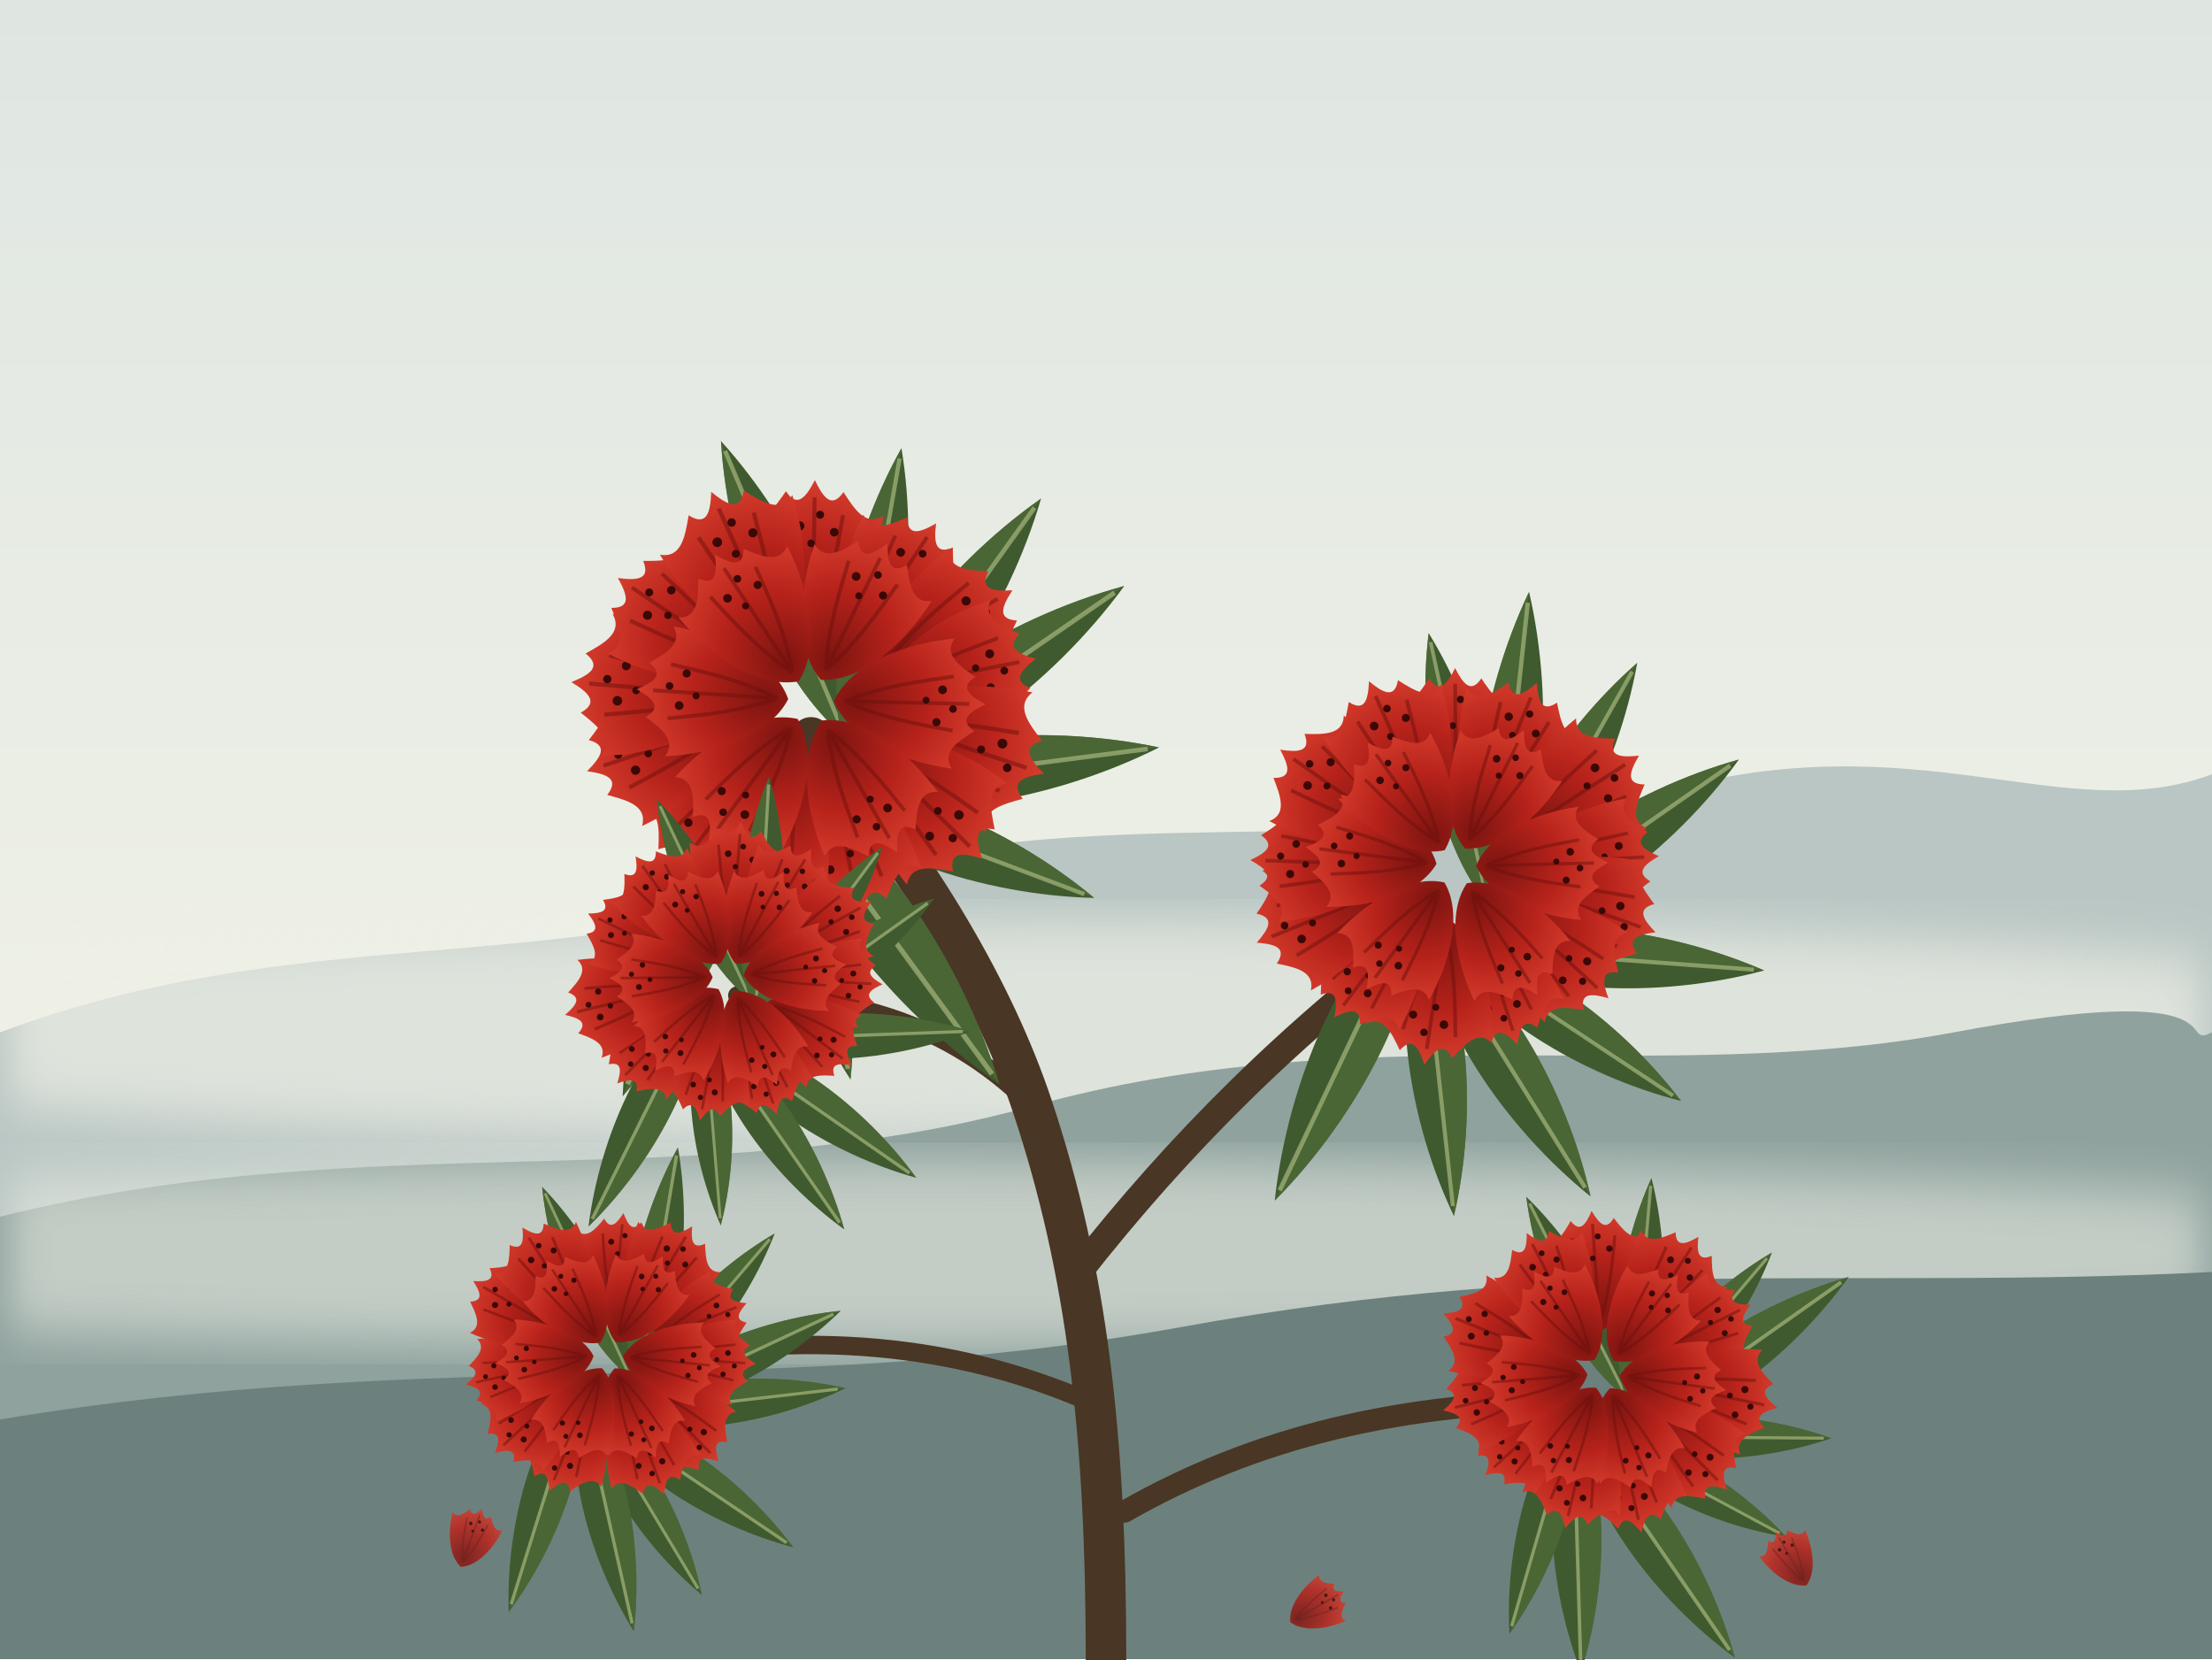
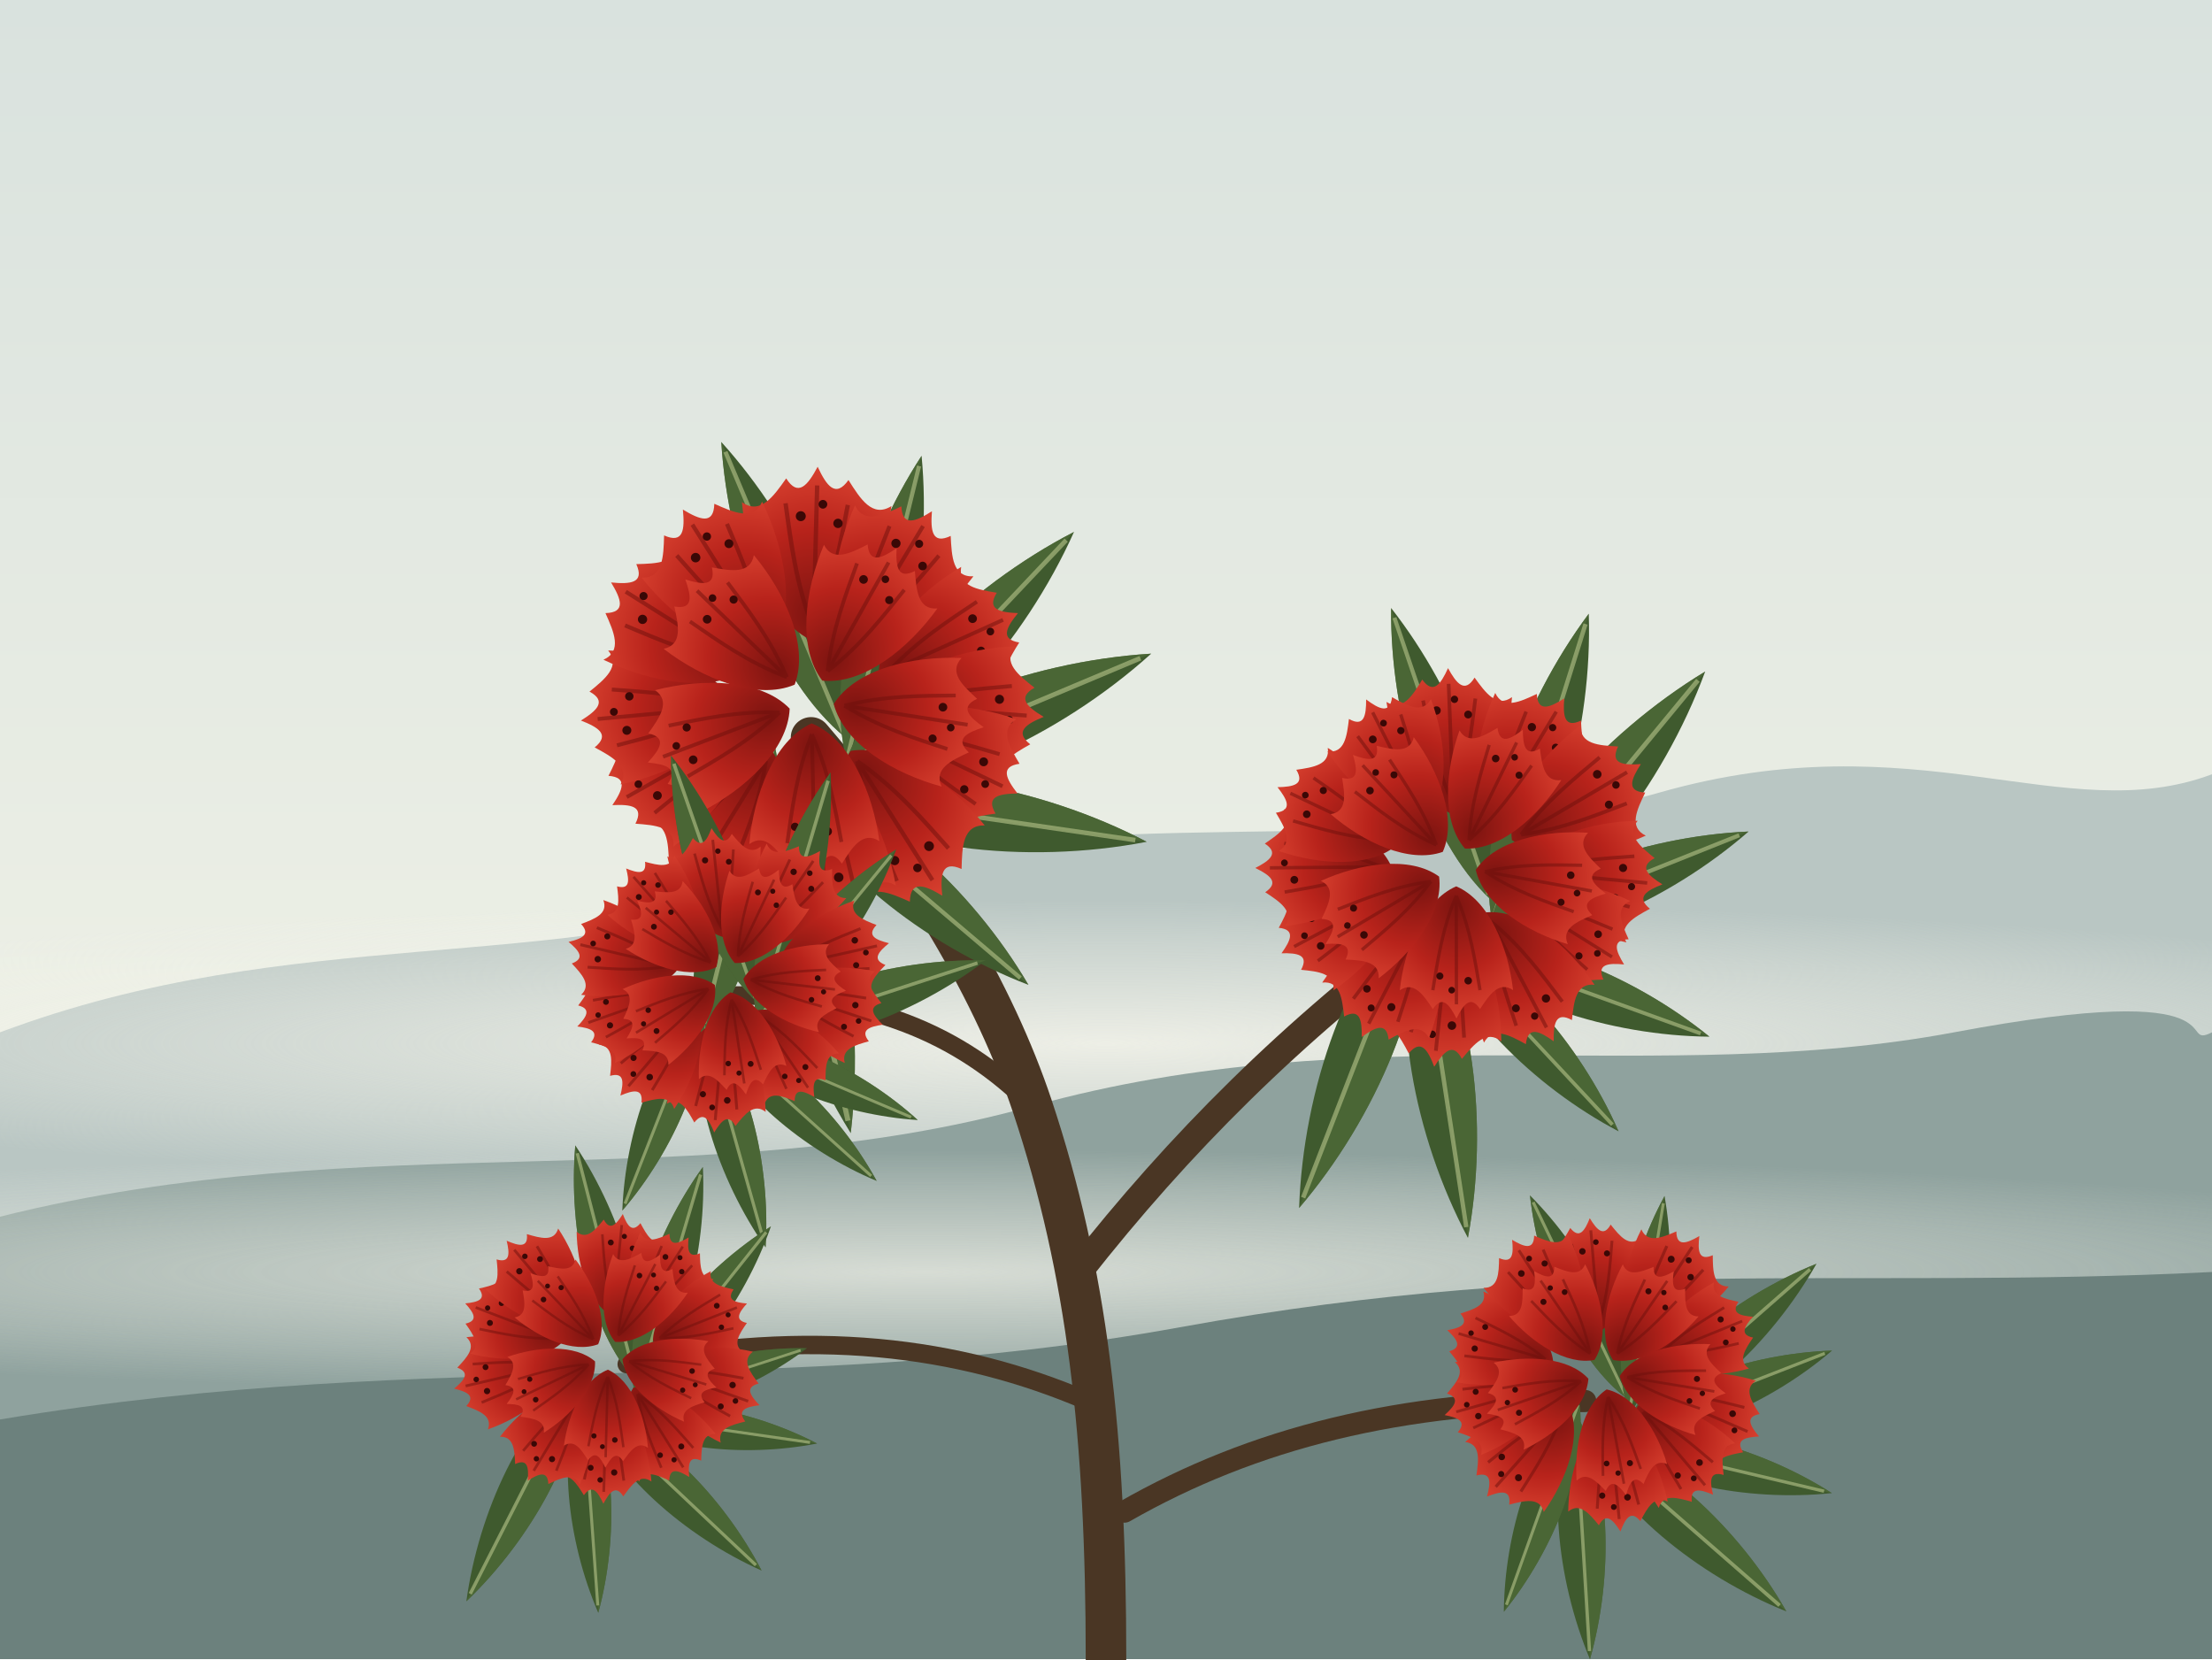
<svg xmlns="http://www.w3.org/2000/svg" viewBox="0 0 1200 900" role="img" aria-label="Drawing of red rhododendron flowers on a branch, misty hills behind">
  <defs>
    <linearGradient id="sky" x1="0" y1="0" x2="0" y2="1">
-       <stop offset="0" stop-color="#dfe6e2" />
-       <stop offset=".6" stop-color="#eef0e6" />
+       <stop offset="0" stop-color="#d9e2de" />
+       <stop offset=".6" stop-color="#ecefe5" />
      <stop offset="1" stop-color="#f5f0e6" />
    </linearGradient>
    <radialGradient id="pet" cx=".5" cy=".85" r=".9">
      <stop offset="0" stop-color="#7d1410" />
      <stop offset=".55" stop-color="#b8231b" />
-       <stop offset="1" stop-color="#d9412f" />
+       <stop offset="1" stop-color="#dc4532" />
+     </radialGradient>
+     <radialGradient id="mistg">
+       <stop offset="0" stop-color="#f3f3ea" stop-opacity=".9" />
+       <stop offset=".7" stop-color="#f3f3ea" stop-opacity=".3" />
+       <stop offset="1" stop-color="#f3f3ea" stop-opacity="0" />
    </radialGradient>
    <symbol id="fl" viewBox="-30 -60 60 64" overflow="visible">
      <path d="M0 0 C -14 -6, -22 -26, -24 -44 C -18 -40, -14 -46, -10 -52 C -6 -46, -3 -50, 0 -56 C 3 -50, 6 -46, 10 -52 C 14 -46, 18 -40, 24 -44 C 22 -26, 14 -6, 0 0 Z" fill="url(#pet)" />
      <path d="M0 -4 C -6 -18, -8 -32, -10 -44 M0 -4 C 0 -20, 0 -34, 0 -50 M0 -4 C 6 -18, 8 -32, 10 -44" stroke="#6e0f0c" stroke-width="1.4" fill="none" opacity=".5" />
      <g fill="#3a0806">
        <circle cx="-5" cy="-40" r="1.6" />
        <circle cx="2" cy="-44" r="1.4" />
        <circle cx="7" cy="-38" r="1.5" />
-         <circle cx="-1" cy="-34" r="1.3" />
      </g>
    </symbol>
    <symbol id="lf" viewBox="0 -14 120 28" overflow="visible">
      <path d="M0 0 C 30 -16, 80 -14, 120 0 C 80 14, 30 16, 0 0 Z" fill="#3f5a2e" />
      <path d="M0 0 C 30 -16, 80 -14, 120 0" fill="#4f6b38" opacity=".7" />
      <path d="M2 0 H 116" stroke="#a7b77e" stroke-width="1.6" opacity=".7" />
    </symbol>
-     <filter id="mist">
-       <feGaussianBlur stdDeviation="14" />
-     </filter>
+     <path id="pt" d="M0 0 C -10 -8, -12 -24, 0 -34 C 12 -24, 10 -8, 0 0 Z" />
  </defs>
+   <style>
+ .mist{animation:drift 30s ease-in-out infinite alternate}.m2{animation-duration:38s;animation-delay:-12s}
+ @keyframes drift{from{transform:translateX(-70px)}to{transform:translateX(80px)}}
+ .tree{transform-box:fill-box;transform-origin:50% 100%;animation:lean 9s ease-in-out infinite alternate}
+ @keyframes lean{from{transform:rotate(-.5deg)}to{transform:rotate(.6deg)}}
+ .truss{transform-box:fill-box;transform-origin:50% 70%;animation:nod 6s ease-in-out infinite alternate}
+ .t2{animation-duration:7.4s;animation-delay:-2s}.t3{animation-duration:5.4s;animation-delay:-3s}.t4{animation-duration:6.6s;animation-delay:-1s}.t5{animation-duration:8s;animation-delay:-4s}
+ @keyframes nod{from{transform:rotate(-1.6deg)}to{transform:rotate(1.8deg)}}
+ .petal{opacity:0;transform-box:fill-box;transform-origin:50% 50%;animation:fall 11s linear infinite}
+ .p2{animation-duration:14s;animation-delay:-4s}.p3{animation-duration:12s;animation-delay:-8s}.p4{animation-duration:16s;animation-delay:-2s}
+ .p5{animation-duration:13s;animation-delay:-10s}.p6{animation-duration:15s;animation-delay:-6s}
+ @keyframes fall{0%{opacity:0;transform:translate(0,0) rotate(0)}8%{opacity:.95}35%{transform:translate(34px,170px) rotate(120deg)}70%{transform:translate(-22px,360px) rotate(250deg)}92%{opacity:.9}100%{opacity:0;transform:translate(18px,520px) rotate(380deg)}}
+ @media (prefers-reduced-motion:reduce){*{animation:none!important}}</style>
  <rect width="1200" height="900" fill="url(#sky)" />
  <path d="M0 560 C 160 500, 300 530, 440 480 S 760 470, 900 430 S 1120 450, 1200 420 V900 H0Z" fill="#b9c6c3" />
-   <ellipse cx="600" cy="560" rx="800" ry="60" fill="#eef0e6" opacity=".7" filter="url(#mist)" />
+   <ellipse class="mist" cx="600" cy="566" rx="860" ry="78" fill="url(#mistg)" />
  <path d="M0 660 C 200 610, 380 650, 560 600 S 900 590, 1060 560 S 1180 570, 1200 560 V900 H0Z" fill="#8fa29e" />
-   <ellipse cx="500" cy="680" rx="900" ry="50" fill="#eef0e6" opacity=".55" filter="url(#mist)" />
+   <ellipse class="mist m2" cx="500" cy="690" rx="940" ry="66" fill="url(#mistg)" opacity=".8" />
  <path d="M0 770 C 240 730, 420 760, 640 720 S 1000 700, 1200 690 V900 H0Z" fill="#6c817d" />
-   <g stroke="#4a3624" stroke-linecap="round" fill="none">
-     <path d="M600 900 C 600 780, 590 690, 560 600 C 540 540, 500 470, 440 400" stroke-width="22" />
-     <path d="M585 690 C 640 620, 700 560, 780 500" stroke-width="15" />
-     <path d="M560 600 C 520 560, 470 540, 400 540" stroke-width="10" />
-     <path d="M610 820 C 680 780, 760 760, 860 760" stroke-width="12" />
-     <path d="M590 760 C 520 730, 440 720, 340 740" stroke-width="10" />
-   </g>
-   <use href="#lf" width="120" height="28" transform="translate(440 407.9) rotate(-112.8187) scale(1.453454)" />
-   <use href="#lf" width="120" height="28" transform="translate(440 407.9) rotate(-80.08505) scale(1.423069)" />
-   <use href="#lf" width="120" height="28" transform="translate(440 407.9) rotate(-54.42589) scale(1.536704)" />
-   <use href="#lf" width="120" height="28" transform="translate(440 407.9) rotate(-34.57202) scale(1.591631)" />
-   <use href="#lf" width="120" height="28" transform="translate(440 407.9) rotate(-7.400069) scale(1.563038)" />
-   <use href="#lf" width="120" height="28" transform="translate(440 407.9) rotate(20.61769) scale(1.430151)" />
-   <use href="#lf" width="120" height="28" transform="translate(440 407.9) rotate(53.79231) scale(1.715405)" />
-   <use href="#lf" width="120" height="28" transform="translate(440 407.9) rotate(76.48083) scale(1.481505)" />
-   <use href="#lf" width="120" height="28" transform="translate(440 407.9) rotate(112.0389) scale(1.762237)" />
-   <use href="#fl" x="-30" y="-60" width="60" height="64" transform="translate(440.7 347.8) rotate(0.9) scale(1.56)" />
-   <use href="#fl" x="-30" y="-60" width="60" height="64" transform="translate(462.2 353.1) rotate(33.4) scale(1.48)" />
-   <use href="#fl" x="-30" y="-60" width="60" height="64" transform="translate(474.8 363.7) rotate(59.7) scale(1.54)" />
-   <use href="#fl" x="-30" y="-60" width="60" height="64" transform="translate(479.5 373.7) rotate(78.8) scale(1.50)" />
-   <use href="#fl" x="-30" y="-60" width="60" height="64" transform="translate(478.2 390.2) rotate(108.5) scale(1.66)" />
-   <use href="#fl" x="-30" y="-60" width="60" height="64" transform="translate(468.7 402.6) rotate(134.6) scale(1.61)" />
-   <use href="#fl" x="-30" y="-60" width="60" height="64" transform="translate(448.5 411.5) rotate(167.8) scale(1.56)" />
-   <use href="#fl" x="-30" y="-60" width="60" height="64" transform="translate(430.0 411.2) rotate(194.4) scale(1.49)" />
-   <use href="#fl" x="-30" y="-60" width="60" height="64" transform="translate(416.2 406.0) rotate(216.3) scale(1.52)" />
-   <use href="#fl" x="-30" y="-60" width="60" height="64" transform="translate(401.8 390.3) rotate(251.4) scale(1.57)" />
-   <use href="#fl" x="-30" y="-60" width="60" height="64" transform="translate(399.8 377.4) rotate(274.7) scale(1.61)" />
-   <use href="#fl" x="-30" y="-60" width="60" height="64" transform="translate(406.6 361.9) rotate(304.1) scale(1.54)" />
-   <use href="#fl" x="-30" y="-60" width="60" height="64" transform="translate(423.5 350.6) rotate(335.8) scale(1.64)" />
-   <use href="#fl" x="-30" y="-60" width="60" height="64" transform="translate(445.4 368.8) rotate(25.9) scale(1.47)" />
-   <use href="#fl" x="-30" y="-60" width="60" height="64" transform="translate(452.4 380.3) rotate(91.2) scale(1.47)" />
-   <use href="#fl" x="-30" y="-60" width="60" height="64" transform="translate(446.1 390.8) rotate(150.4) scale(1.47)" />
-   <use href="#fl" x="-30" y="-60" width="60" height="64" transform="translate(432.7 390.0) rotate(216.0) scale(1.47)" />
-   <use href="#fl" x="-30" y="-60" width="60" height="64" transform="translate(427.6 379.2) rotate(273.7) scale(1.47)" />
-   <use href="#fl" x="-30" y="-60" width="60" height="64" transform="translate(433.2 369.6) rotate(326.6) scale(1.47)" />
-   <use href="#lf" width="120" height="28" transform="translate(790 494.3) rotate(-102.3172) scale(1.254847)" />
-   <use href="#lf" width="120" height="28" transform="translate(790 494.3) rotate(-83.81003) scale(1.470535)" />
-   <use href="#lf" width="120" height="28" transform="translate(790 494.3) rotate(-60.56825) scale(1.380025)" />
-   <use href="#lf" width="120" height="28" transform="translate(790 494.3) rotate(-34.87268) scale(1.440523)" />
-   <use href="#lf" width="120" height="28" transform="translate(790 494.3) rotate(4.233134) scale(1.408396)" />
-   <use href="#lf" width="120" height="28" transform="translate(790 494.3) rotate(33.50764) scale(1.32089)" />
-   <use href="#lf" width="120" height="28" transform="translate(790 494.3) rotate(58.12473) scale(1.4156)" />
-   <use href="#lf" width="120" height="28" transform="translate(790 494.3) rotate(83.77832) scale(1.368969)" />
-   <use href="#lf" width="120" height="28" transform="translate(790 494.3) rotate(115.4395) scale(1.53383)" />
-   <use href="#fl" x="-30" y="-60" width="60" height="64" transform="translate(789.8 441.9) rotate(-0.3) scale(1.42)" />
-   <use href="#fl" x="-30" y="-60" width="60" height="64" transform="translate(803.4 444.0) rotate(22.4) scale(1.42)" />
-   <use href="#fl" x="-30" y="-60" width="60" height="64" transform="translate(819.5 454.8) rotate(57.2) scale(1.48)" />
-   <use href="#fl" x="-30" y="-60" width="60" height="64" transform="translate(825.0 468.5) rotate(86.9) scale(1.34)" />
-   <use href="#fl" x="-30" y="-60" width="60" height="64" transform="translate(823.1 479.3) rotate(109.4) scale(1.42)" />
-   <use href="#fl" x="-30" y="-60" width="60" height="64" transform="translate(815.8 489.1) rotate(132.7) scale(1.38)" />
-   <use href="#fl" x="-30" y="-60" width="60" height="64" transform="translate(800.7 496.7) rotate(162.2) scale(1.31)" />
-   <use href="#fl" x="-30" y="-60" width="60" height="64" transform="translate(784.8 497.8) rotate(188.6) scale(1.44)" />
-   <use href="#fl" x="-30" y="-60" width="60" height="64" transform="translate(768.8 492.4) rotate(217.1) scale(1.33)" />
-   <use href="#fl" x="-30" y="-60" width="60" height="64" transform="translate(757.5 480.6) rotate(247.9) scale(1.46)" />
-   <use href="#fl" x="-30" y="-60" width="60" height="64" transform="translate(754.9 469.1) rotate(271.9) scale(1.37)" />
-   <use href="#fl" x="-30" y="-60" width="60" height="64" transform="translate(761.3 453.8) rotate(305.2) scale(1.46)" />
-   <use href="#fl" x="-30" y="-60" width="60" height="64" transform="translate(775.8 444.3) rotate(336.1) scale(1.46)" />
-   <use href="#fl" x="-30" y="-60" width="60" height="64" transform="translate(794.8 460.3) rotate(26.5) scale(1.28)" />
-   <use href="#fl" x="-30" y="-60" width="60" height="64" transform="translate(800.8 469.7) rotate(88.6) scale(1.28)" />
-   <use href="#fl" x="-30" y="-60" width="60" height="64" transform="translate(795.8 479.1) rotate(147.7) scale(1.28)" />
-   <use href="#fl" x="-30" y="-60" width="60" height="64" transform="translate(783.6 478.7) rotate(216.1) scale(1.28)" />
-   <use href="#fl" x="-30" y="-60" width="60" height="64" transform="translate(779.3 468.6) rotate(277.3) scale(1.28)" />
-   <use href="#fl" x="-30" y="-60" width="60" height="64" transform="translate(783.7 461.2) rotate(324.4) scale(1.28)" />
-   <use href="#lf" width="120" height="28" transform="translate(395 548.9) rotate(-115.1805) scale(1.005889)" />
-   <use href="#lf" width="120" height="28" transform="translate(395 548.9) rotate(-86.76662) scale(1.072303)" />
-   <use href="#lf" width="120" height="28" transform="translate(395 548.9) rotate(-53.57402) scale(1.013971)" />
-   <use href="#lf" width="120" height="28" transform="translate(395 548.9) rotate(-35.4345) scale(1.054973)" />
-   <use href="#lf" width="120" height="28" transform="translate(395 548.9) rotate(-2.091943) scale(1.093665)" />
-   <use href="#lf" width="120" height="28" transform="translate(395 548.9) rotate(34.74957) scale(1.126255)" />
-   <use href="#lf" width="120" height="28" transform="translate(395 548.9) rotate(55.24786) scale(1.107118)" />
-   <use href="#lf" width="120" height="28" transform="translate(395 548.9) rotate(85.3192) scale(0.9591731)" />
-   <use href="#lf" width="120" height="28" transform="translate(395 548.9) rotate(116.3925) scale(1.149742)" />
-   <use href="#fl" x="-30" y="-60" width="60" height="64" transform="translate(397.1 508.2) rotate(4.5) scale(1.12)" />
-   <use href="#fl" x="-30" y="-60" width="60" height="64" transform="translate(409.2 511.4) rotate(31.4) scale(1.06)" />
-   <use href="#fl" x="-30" y="-60" width="60" height="64" transform="translate(418.8 519.3) rotate(60.7) scale(1.10)" />
-   <use href="#fl" x="-30" y="-60" width="60" height="64" transform="translate(422.3 531.1) rotate(92.9) scale(1.01)" />
-   <use href="#fl" x="-30" y="-60" width="60" height="64" transform="translate(416.7 543.3) rotate(127.4) scale(1.02)" />
-   <use href="#fl" x="-30" y="-60" width="60" height="64" transform="translate(403.6 550.7) rotate(161.7) scale(1.01)" />
-   <use href="#fl" x="-30" y="-60" width="60" height="64" transform="translate(390.1 551.5) rotate(190.4) scale(1.02)" />
-   <use href="#fl" x="-30" y="-60" width="60" height="64" transform="translate(375.9 545.6) rotate(224.3) scale(1.05)" />
-   <use href="#fl" x="-30" y="-60" width="60" height="64" transform="translate(368.5 535.2) rotate(256.1) scale(1.14)" />
-   <use href="#fl" x="-30" y="-60" width="60" height="64" transform="translate(370.4 520.5) rotate(295.9) scale(1.02)" />
-   <use href="#fl" x="-30" y="-60" width="60" height="64" transform="translate(379.1 512.3) rotate(324.3) scale(1.05)" />
-   <use href="#fl" x="-30" y="-60" width="60" height="64" transform="translate(398.9 522.6) rotate(27.8) scale(1.00)" />
-   <use href="#fl" x="-30" y="-60" width="60" height="64" transform="translate(403.4 529.1) rotate(84.0) scale(1.00)" />
-   <use href="#fl" x="-30" y="-60" width="60" height="64" transform="translate(398.5 537.6) rotate(155.6) scale(1.00)" />
-   <use href="#fl" x="-30" y="-60" width="60" height="64" transform="translate(389.8 536.6) rotate(217.9) scale(1.00)" />
-   <use href="#fl" x="-30" y="-60" width="60" height="64" transform="translate(386.6 530.1) rotate(269.5) scale(1.00)" />
-   <use href="#fl" x="-30" y="-60" width="60" height="64" transform="translate(390.8 522.7) rotate(329.7) scale(1.00)" />
-   <use href="#lf" width="120" height="28" transform="translate(870 764.8) rotate(-116.6258) scale(1.018102)" />
-   <use href="#lf" width="120" height="28" transform="translate(870 764.8) rotate(-85.01783) scale(1.062808)" />
-   <use href="#lf" width="120" height="28" transform="translate(870 764.8) rotate(-49.73831) scale(1.034396)" />
-   <use href="#lf" width="120" height="28" transform="translate(870 764.8) rotate(-35.13047) scale(1.251521)" />
-   <use href="#lf" width="120" height="28" transform="translate(870 764.8) rotate(0.4521183) scale(1.030316)" />
-   <use href="#lf" width="120" height="28" transform="translate(870 764.8) rotate(28.19076) scale(0.9974367)" />
-   <use href="#lf" width="120" height="28" transform="translate(870 764.8) rotate(55.44975) scale(1.259088)" />
-   <use href="#lf" width="120" height="28" transform="translate(870 764.8) rotate(88.3132) scale(1.181454)" />
-   <use href="#lf" width="120" height="28" transform="translate(870 764.8) rotate(106.1778) scale(1.090842)" />
-   <use href="#fl" x="-30" y="-60" width="60" height="64" transform="translate(868.0 722.2) rotate(-4.0) scale(1.17)" />
-   <use href="#fl" x="-30" y="-60" width="60" height="64" transform="translate(885.6 725.8) rotate(33.1) scale(1.17)" />
-   <use href="#fl" x="-30" y="-60" width="60" height="64" transform="translate(895.6 734.8) rotate(63.4) scale(1.08)" />
-   <use href="#fl" x="-30" y="-60" width="60" height="64" transform="translate(898.0 749.7) rotate(101.9) scale(1.21)" />
-   <use href="#fl" x="-30" y="-60" width="60" height="64" transform="translate(890.2 761.2) rotate(135.1) scale(1.18)" />
-   <use href="#fl" x="-30" y="-60" width="60" height="64" transform="translate(876.2 767.3) rotate(167.5) scale(1.17)" />
-   <use href="#fl" x="-30" y="-60" width="60" height="64" transform="translate(863.5 767.3) rotate(193.1) scale(1.13)" />
-   <use href="#fl" x="-30" y="-60" width="60" height="64" transform="translate(849.0 760.5) rotate(227.4) scale(1.05)" />
-   <use href="#fl" x="-30" y="-60" width="60" height="64" transform="translate(842.2 750.5) rotate(256.2) scale(1.09)" />
-   <use href="#fl" x="-30" y="-60" width="60" height="64" transform="translate(843.4 736.6) rotate(291.7) scale(1.16)" />
-   <use href="#fl" x="-30" y="-60" width="60" height="64" transform="translate(856.9 724.7) rotate(332.8) scale(1.12)" />
-   <use href="#fl" x="-30" y="-60" width="60" height="64" transform="translate(875.3 738.0) rotate(37.0) scale(1.04)" />
-   <use href="#fl" x="-30" y="-60" width="60" height="64" transform="translate(878.7 746.2) rotate(97.8) scale(1.04)" />
-   <use href="#fl" x="-30" y="-60" width="60" height="64" transform="translate(873.4 753.1) rotate(157.3) scale(1.04)" />
-   <use href="#fl" x="-30" y="-60" width="60" height="64" transform="translate(865.9 752.8) rotate(207.8) scale(1.04)" />
-   <use href="#fl" x="-30" y="-60" width="60" height="64" transform="translate(861.2 745.7) rotate(265.5) scale(1.04)" />
-   <use href="#fl" x="-30" y="-60" width="60" height="64" transform="translate(865.0 737.7) rotate(325.6) scale(1.04)" />
-   <use href="#lf" width="120" height="28" transform="translate(330 753.0) rotate(-114.8527) scale(0.9510933)" />
-   <use href="#lf" width="120" height="28" transform="translate(330 753.0) rotate(-80.51494) scale(1.125077)" />
-   <use href="#lf" width="120" height="28" transform="translate(330 753.0) rotate(-49.55303) scale(1.019868)" />
-   <use href="#lf" width="120" height="28" transform="translate(330 753.0) rotate(-25.05235) scale(1.099911)" />
-   <use href="#lf" width="120" height="28" transform="translate(330 753.0) rotate(-6.643544) scale(1.065146)" />
-   <use href="#lf" width="120" height="28" transform="translate(330 753.0) rotate(34.05643) scale(1.095576)" />
-   <use href="#lf" width="120" height="28" transform="translate(330 753.0) rotate(59.00225) scale(1.019508)" />
-   <use href="#lf" width="120" height="28" transform="translate(330 753.0) rotate(77.35635) scale(1.097284)" />
-   <use href="#lf" width="120" height="28" transform="translate(330 753.0) rotate(107.3203) scale(1.100206)" />
-   <use href="#fl" x="-30" y="-60" width="60" height="64" transform="translate(332.6 714.3) rotate(5.7) scale(1.01)" />
-   <use href="#fl" x="-30" y="-60" width="60" height="64" transform="translate(343.6 717.3) rotate(31.5) scale(1.09)" />
-   <use href="#fl" x="-30" y="-60" width="60" height="64" transform="translate(354.1 727.3) rotate(68.2) scale(0.98)" />
-   <use href="#fl" x="-30" y="-60" width="60" height="64" transform="translate(355.9 736.3) rotate(93.7) scale(0.97)" />
-   <use href="#fl" x="-30" y="-60" width="60" height="64" transform="translate(348.1 749.9) rotate(135.8) scale(1.07)" />
-   <use href="#fl" x="-30" y="-60" width="60" height="64" transform="translate(339.2 754.5) rotate(159.4) scale(1.07)" />
-   <use href="#fl" x="-30" y="-60" width="60" height="64" transform="translate(320.2 754.3) rotate(202.1) scale(1.05)" />
-   <use href="#fl" x="-30" y="-60" width="60" height="64" transform="translate(310.9 749.1) rotate(227.3) scale(1.03)" />
-   <use href="#fl" x="-30" y="-60" width="60" height="64" transform="translate(304.6 739.5) rotate(257.4) scale(0.95)" />
-   <use href="#fl" x="-30" y="-60" width="60" height="64" transform="translate(307.5 724.5) rotate(300.2) scale(1.05)" />
-   <use href="#fl" x="-30" y="-60" width="60" height="64" transform="translate(316.1 717.4) rotate(327.6) scale(1.09)" />
-   <use href="#fl" x="-30" y="-60" width="60" height="64" transform="translate(333.9 728.0) rotate(28.9) scale(0.95)" />
-   <use href="#fl" x="-30" y="-60" width="60" height="64" transform="translate(338.0 735.8) rotate(95.9) scale(0.95)" />
-   <use href="#fl" x="-30" y="-60" width="60" height="64" transform="translate(333.4 742.3) rotate(155.2) scale(0.95)" />
-   <use href="#fl" x="-30" y="-60" width="60" height="64" transform="translate(326.6 742.2) rotate(205.4) scale(0.95)" />
-   <use href="#fl" x="-30" y="-60" width="60" height="64" transform="translate(322.0 735.6) rotate(266.0) scale(0.95)" />
-   <use href="#fl" x="-30" y="-60" width="60" height="64" transform="translate(325.6 728.3) rotate(326.7) scale(0.95)" />
-   <use href="#fl" x="-30" y="-60" width="60" height="64" transform="translate(250 850) rotate(20) scale(.6)" opacity=".85" />
-   <use href="#fl" x="-30" y="-60" width="60" height="64" transform="translate(980 860) rotate(-30) scale(.6)" opacity=".85" />
-   <use href="#fl" x="-30" y="-60" width="60" height="64" transform="translate(700 880) rotate(60) scale(.6)" opacity=".85" />
+   <g class="tree">
+     <g stroke="#4a3624" stroke-linecap="round" fill="none">
+       <path d="M600 900 C 600 780, 590 690, 560 600 C 540 540, 500 470, 440 400" stroke-width="22" />
+       <path d="M585 690 C 640 620, 700 560, 780 500" stroke-width="15" />
+       <path d="M560 600 C 520 560, 470 540, 400 540" stroke-width="10" />
+       <path d="M610 820 C 680 780, 760 760, 860 760" stroke-width="12" />
+       <path d="M590 760 C 520 730, 440 720, 340 740" stroke-width="10" />
+     </g>
+     <g class="truss t1">
+       <use href="#lf" width="120" height="28" transform="translate(440 408) rotate(-112.8) scale(1.45)" />
+       <use href="#lf" width="120" height="28" transform="translate(440 408) rotate(-76.2) scale(1.42)" />
+       <use href="#lf" width="120" height="28" transform="translate(440 408) rotate(-46.6) scale(1.54)" />
+       <use href="#lf" width="120" height="28" transform="translate(440 408) rotate(-22.8) scale(1.59)" />
+       <use href="#lf" width="120" height="28" transform="translate(440 408) rotate(8.3) scale(1.56)" />
+       <use href="#lf" width="120" height="28" transform="translate(440 408) rotate(40.3) scale(1.43)" />
+       <use href="#lf" width="120" height="28" transform="translate(440 408) rotate(77.4) scale(1.72)" />
+       <use href="#lf" width="120" height="28" transform="translate(440 408) rotate(104.0) scale(1.48)" />
+       <use href="#fl" x="-30" y="-60" width="60" height="64" transform="translate(441.1 347.8) rotate(1.5) scale(1.69)" />
+       <use href="#fl" x="-30" y="-60" width="60" height="64" transform="translate(460.7 352.3) rotate(30.9) scale(1.56)" />
+       <use href="#fl" x="-30" y="-60" width="60" height="64" transform="translate(476.7 366.7) rotate(65.7) scale(1.48)" />
+       <use href="#fl" x="-30" y="-60" width="60" height="64" transform="translate(480.2 382.4) rotate(94.3) scale(1.54)" />
+       <use href="#fl" x="-30" y="-60" width="60" height="64" transform="translate(476.3 394.0) rotate(115.7) scale(1.50)" />
+       <use href="#fl" x="-30" y="-60" width="60" height="64" transform="translate(461.5 407.3) rotate(147.7) scale(1.66)" />
+       <use href="#fl" x="-30" y="-60" width="60" height="64" transform="translate(442.7 412.2) rotate(176.2) scale(1.61)" />
+       <use href="#fl" x="-30" y="-60" width="60" height="64" transform="translate(418.8 407.4) rotate(211.7) scale(1.56)" />
+       <use href="#fl" x="-30" y="-60" width="60" height="64" transform="translate(404.9 395.8) rotate(240.6) scale(1.49)" />
+       <use href="#fl" x="-30" y="-60" width="60" height="64" transform="translate(399.9 383.0) rotate(264.7) scale(1.52)" />
+       <use href="#fl" x="-30" y="-60" width="60" height="64" transform="translate(405.9 362.8) rotate(302.2) scale(1.57)" />
+       <use href="#fl" x="-30" y="-60" width="60" height="64" transform="translate(418.5 352.7) rotate(327.8) scale(1.61)" />
+       <use href="#fl" x="-30" y="-60" width="60" height="64" transform="translate(446.1 369.2) rotate(29.3) scale(1.47)" />
+       <use href="#fl" x="-30" y="-60" width="60" height="64" transform="translate(452.3 381.9) rotate(98.8) scale(1.47)" />
+       <use href="#fl" x="-30" y="-60" width="60" height="64" transform="translate(440.3 392.4) rotate(178.7) scale(1.47)" />
+       <use href="#fl" x="-30" y="-60" width="60" height="64" transform="translate(428.4 384.4) rotate(249.2) scale(1.47)" />
+       <use href="#fl" x="-30" y="-60" width="60" height="64" transform="translate(431.1 371.4) rotate(313.9) scale(1.47)" />
+     </g>
+     <g class="truss t2">
+       <use href="#lf" width="120" height="28" transform="translate(790 494) rotate(-108.8) scale(1.39)" />
+       <use href="#lf" width="120" height="28" transform="translate(790 494) rotate(-72.6) scale(1.46)" />
+       <use href="#lf" width="120" height="28" transform="translate(790 494) rotate(-50.5) scale(1.55)" />
+       <use href="#lf" width="120" height="28" transform="translate(790 494) rotate(-21.8) scale(1.36)" />
+       <use href="#lf" width="120" height="28" transform="translate(790 494) rotate(19.8) scale(1.27)" />
+       <use href="#lf" width="120" height="28" transform="translate(790 494) rotate(47.0) scale(1.23)" />
+       <use href="#lf" width="120" height="28" transform="translate(790 494) rotate(81.3) scale(1.47)" />
+       <use href="#lf" width="120" height="28" transform="translate(790 494) rotate(111.2) scale(1.51)" />
+       <use href="#fl" x="-30" y="-60" width="60" height="64" transform="translate(788.6 441.9) rotate(-2.2) scale(1.42)" />
+       <use href="#fl" x="-30" y="-60" width="60" height="64" transform="translate(808.1 446.0) rotate(31.1) scale(1.40)" />
+       <use href="#fl" x="-30" y="-60" width="60" height="64" transform="translate(820.2 455.7) rotate(59.5) scale(1.45)" />
+       <use href="#fl" x="-30" y="-60" width="60" height="64" transform="translate(824.9 472.6) rotate(95.3) scale(1.38)" />
+       <use href="#fl" x="-30" y="-60" width="60" height="64" transform="translate(819.8 484.9) rotate(122.0) scale(1.29)" />
+       <use href="#fl" x="-30" y="-60" width="60" height="64" transform="translate(806.3 494.9) rotate(152.4) scale(1.41)" />
+       <use href="#fl" x="-30" y="-60" width="60" height="64" transform="translate(786.4 497.9) rotate(185.9) scale(1.45)" />
+       <use href="#fl" x="-30" y="-60" width="60" height="64" transform="translate(773.8 494.9) rotate(207.4) scale(1.36)" />
+       <use href="#fl" x="-30" y="-60" width="60" height="64" transform="translate(759.0 483.2) rotate(242.0) scale(1.29)" />
+       <use href="#fl" x="-30" y="-60" width="60" height="64" transform="translate(754.9 470.2) rotate(269.5) scale(1.32)" />
+       <use href="#fl" x="-30" y="-60" width="60" height="64" transform="translate(758.3 458.0) rotate(295.4) scale(1.29)" />
+       <use href="#fl" x="-30" y="-60" width="60" height="64" transform="translate(774.2 444.9) rotate(333.2) scale(1.31)" />
+       <use href="#fl" x="-30" y="-60" width="60" height="64" transform="translate(794.7 460.3) rotate(26.0) scale(1.28)" />
+       <use href="#fl" x="-30" y="-60" width="60" height="64" transform="translate(800.6 471.9) rotate(100.3) scale(1.28)" />
+       <use href="#fl" x="-30" y="-60" width="60" height="64" transform="translate(790.0 480.8) rotate(179.9) scale(1.28)" />
+       <use href="#fl" x="-30" y="-60" width="60" height="64" transform="translate(780.7 475.5) rotate(239.3) scale(1.28)" />
+       <use href="#fl" x="-30" y="-60" width="60" height="64" transform="translate(782.7 462.1) rotate(317.2) scale(1.28)" />
+     </g>
+     <g class="truss t3">
+       <use href="#lf" width="120" height="28" transform="translate(395 549) rotate(-109.2) scale(1.18)" />
+       <use href="#lf" width="120" height="28" transform="translate(395 549) rotate(-73.5) scale(1.17)" />
+       <use href="#lf" width="120" height="28" transform="translate(395 549) rotate(-50.7) scale(1.05)" />
+       <use href="#lf" width="120" height="28" transform="translate(395 549) rotate(-18.0) scale(1.18)" />
+       <use href="#lf" width="120" height="28" transform="translate(395 549) rotate(23.0) scale(0.98)" />
+       <use href="#lf" width="120" height="28" transform="translate(395 549) rotate(42.0) scale(1.01)" />
+       <use href="#lf" width="120" height="28" transform="translate(395 549) rotate(74.3) scale(1.07)" />
+       <use href="#lf" width="120" height="28" transform="translate(395 549) rotate(111.4) scale(1.01)" />
+       <use href="#fl" x="-30" y="-60" width="60" height="64" transform="translate(392.2 508.3) rotate(-6.0) scale(1.06)" />
+       <use href="#fl" x="-30" y="-60" width="60" height="64" transform="translate(410.4 512.0) rotate(34.4) scale(1.09)" />
+       <use href="#fl" x="-30" y="-60" width="60" height="64" transform="translate(421.6 525.2) rotate(77.4) scale(1.11)" />
+       <use href="#fl" x="-30" y="-60" width="60" height="64" transform="translate(420.9 536.8) rotate(108.2) scale(1.09)" />
+       <use href="#fl" x="-30" y="-60" width="60" height="64" transform="translate(410.2 548.1) rotate(146.1) scale(1.01)" />
+       <use href="#fl" x="-30" y="-60" width="60" height="64" transform="translate(392.7 551.8) rotate(184.8) scale(1.12)" />
+       <use href="#fl" x="-30" y="-60" width="60" height="64" transform="translate(377.3 546.6) rotate(220.5) scale(1.12)" />
+       <use href="#fl" x="-30" y="-60" width="60" height="64" transform="translate(369.2 537.2) rotate(250.7) scale(1.06)" />
+       <use href="#fl" x="-30" y="-60" width="60" height="64" transform="translate(368.4 525.0) rotate(283.2) scale(1.10)" />
+       <use href="#fl" x="-30" y="-60" width="60" height="64" transform="translate(377.0 513.6) rotate(318.7) scale(1.01)" />
+       <use href="#fl" x="-30" y="-60" width="60" height="64" transform="translate(398.6 522.4) rotate(25.3) scale(1.00)" />
+       <use href="#fl" x="-30" y="-60" width="60" height="64" transform="translate(403.3 531.0) rotate(96.6) scale(1.00)" />
+       <use href="#fl" x="-30" y="-60" width="60" height="64" transform="translate(396.3 538.3) rotate(171.4) scale(1.00)" />
+       <use href="#fl" x="-30" y="-60" width="60" height="64" transform="translate(387.8 534.3) rotate(238.8) scale(1.00)" />
+       <use href="#fl" x="-30" y="-60" width="60" height="64" transform="translate(388.6 524.6) rotate(310.0) scale(1.00)" />
+     </g>
+     <g class="truss t4">
+       <use href="#lf" width="120" height="28" transform="translate(870 765) rotate(-115.6) scale(1.02)" />
+       <use href="#lf" width="120" height="28" transform="translate(870 765) rotate(-80.8) scale(1.00)" />
+       <use href="#lf" width="120" height="28" transform="translate(870 765) rotate(-41.2) scale(1.16)" />
+       <use href="#lf" width="120" height="28" transform="translate(870 765) rotate(-21.3) scale(1.06)" />
+       <use href="#lf" width="120" height="28" transform="translate(870 765) rotate(13.3) scale(1.09)" />
+       <use href="#lf" width="120" height="28" transform="translate(870 765) rotate(41.1) scale(1.22)" />
+       <use href="#lf" width="120" height="28" transform="translate(870 765) rotate(86.5) scale(1.12)" />
+       <use href="#lf" width="120" height="28" transform="translate(870 765) rotate(109.7) scale(1.01)" />
+       <use href="#fl" x="-30" y="-60" width="60" height="64" transform="translate(867.6 722.2) rotate(-4.8) scale(1.10)" />
+       <use href="#fl" x="-30" y="-60" width="60" height="64" transform="translate(885.7 725.8) rotate(33.2) scale(1.18)" />
+       <use href="#fl" x="-30" y="-60" width="60" height="64" transform="translate(896.5 736.4) rotate(67.9) scale(1.05)" />
+       <use href="#fl" x="-30" y="-60" width="60" height="64" transform="translate(896.2 754.1) rotate(113.4) scale(1.13)" />
+       <use href="#fl" x="-30" y="-60" width="60" height="64" transform="translate(888.5 762.5) rotate(139.8) scale(1.13)" />
+       <use href="#fl" x="-30" y="-60" width="60" height="64" transform="translate(872.8 767.8) rotate(174.3) scale(1.13)" />
+       <use href="#fl" x="-30" y="-60" width="60" height="64" transform="translate(851.0 762.1) rotate(221.7) scale(1.19)" />
+       <use href="#fl" x="-30" y="-60" width="60" height="64" transform="translate(842.5 751.2) rotate(254.4) scale(1.09)" />
+       <use href="#fl" x="-30" y="-60" width="60" height="64" transform="translate(842.6 738.5) rotate(286.4) scale(1.07)" />
+       <use href="#fl" x="-30" y="-60" width="60" height="64" transform="translate(854.5 725.8) rotate(327.3) scale(1.13)" />
+       <use href="#fl" x="-30" y="-60" width="60" height="64" transform="translate(875.0 737.7) rotate(34.5) scale(1.04)" />
+       <use href="#fl" x="-30" y="-60" width="60" height="64" transform="translate(878.7 746.4) rotate(99.3) scale(1.04)" />
+       <use href="#fl" x="-30" y="-60" width="60" height="64" transform="translate(871.6 753.7) rotate(169.6) scale(1.04)" />
+       <use href="#fl" x="-30" y="-60" width="60" height="64" transform="translate(861.7 747.9) rotate(251.0) scale(1.04)" />
+       <use href="#fl" x="-30" y="-60" width="60" height="64" transform="translate(865.0 737.7) rotate(325.8) scale(1.04)" />
+     </g>
+     <g class="truss t5">
+       <use href="#lf" width="120" height="28" transform="translate(330 753) rotate(-104.4) scale(1.10)" />
+       <use href="#lf" width="120" height="28" transform="translate(330 753) rotate(-73.5) scale(1.08)" />
+       <use href="#lf" width="120" height="28" transform="translate(330 753) rotate(-51.5) scale(1.03)" />
+       <use href="#lf" width="120" height="28" transform="translate(330 753) rotate(-18.0) scale(0.91)" />
+       <use href="#lf" width="120" height="28" transform="translate(330 753) rotate(8.2) scale(0.97)" />
+       <use href="#lf" width="120" height="28" transform="translate(330 753) rotate(43.3) scale(1.07)" />
+       <use href="#lf" width="120" height="28" transform="translate(330 753) rotate(85.9) scale(1.01)" />
+       <use href="#lf" width="120" height="28" transform="translate(330 753) rotate(117.0) scale(1.15)" />
+       <use href="#fl" x="-30" y="-60" width="60" height="64" transform="translate(332.5 714.3) rotate(5.5) scale(1.00)" />
+       <use href="#fl" x="-30" y="-60" width="60" height="64" transform="translate(344.0 717.5) rotate(32.6) scale(0.98)" />
+       <use href="#fl" x="-30" y="-60" width="60" height="64" transform="translate(354.2 727.3) rotate(68.4) scale(0.98)" />
+       <use href="#fl" x="-30" y="-60" width="60" height="64" transform="translate(354.5 741.9) rotate(109.5) scale(1.09)" />
+       <use href="#fl" x="-30" y="-60" width="60" height="64" transform="translate(343.7 752.7) rotate(148.1) scale(1.02)" />
+       <use href="#fl" x="-30" y="-60" width="60" height="64" transform="translate(329.2 755.8) rotate(181.8) scale(1.07)" />
+       <use href="#fl" x="-30" y="-60" width="60" height="64" transform="translate(316.6 752.8) rotate(211.0) scale(1.05)" />
+       <use href="#fl" x="-30" y="-60" width="60" height="64" transform="translate(304.7 739.7) rotate(256.9) scale(1.07)" />
+       <use href="#fl" x="-30" y="-60" width="60" height="64" transform="translate(305.7 727.5) rotate(291.0) scale(1.02)" />
+       <use href="#fl" x="-30" y="-60" width="60" height="64" transform="translate(313.3 719.0) rotate(320.1) scale(1.07)" />
+       <use href="#fl" x="-30" y="-60" width="60" height="64" transform="translate(333.7 727.9) rotate(27.3) scale(0.95)" />
+       <use href="#fl" x="-30" y="-60" width="60" height="64" transform="translate(337.7 737.3) rotate(106.8) scale(0.95)" />
+       <use href="#fl" x="-30" y="-60" width="60" height="64" transform="translate(329.8 743.0) rotate(181.5) scale(0.95)" />
+       <use href="#fl" x="-30" y="-60" width="60" height="64" transform="translate(322.8 738.5) rotate(244.3) scale(0.95)" />
+       <use href="#fl" x="-30" y="-60" width="60" height="64" transform="translate(324.5 729.2) rotate(316.4) scale(0.95)" />
+     </g>
+   </g>
+   <g class="petal p1">
+     <use href="#pt" transform="translate(470 420) rotate(10)" fill="#c92a20" />
+   </g>
+   <g class="petal p2">
+     <use href="#pt" transform="translate(820 500) rotate(-20)" fill="#b8231b" />
+   </g>
+   <g class="petal p3">
+     <use href="#pt" transform="translate(410 560) rotate(35)" fill="#d9412f" />
+   </g>
+   <g class="petal p4">
+     <use href="#pt" transform="translate(760 450) rotate(0)" fill="#c92a20" />
+   </g>
+   <g class="petal p5">
+     <use href="#pt" transform="translate(900 770) rotate(15)" fill="#b8231b" />
+   </g>
+   <g class="petal p6">
+     <use href="#pt" transform="translate(350 760) rotate(-30)" fill="#d9412f" />
+   </g>
</svg>
